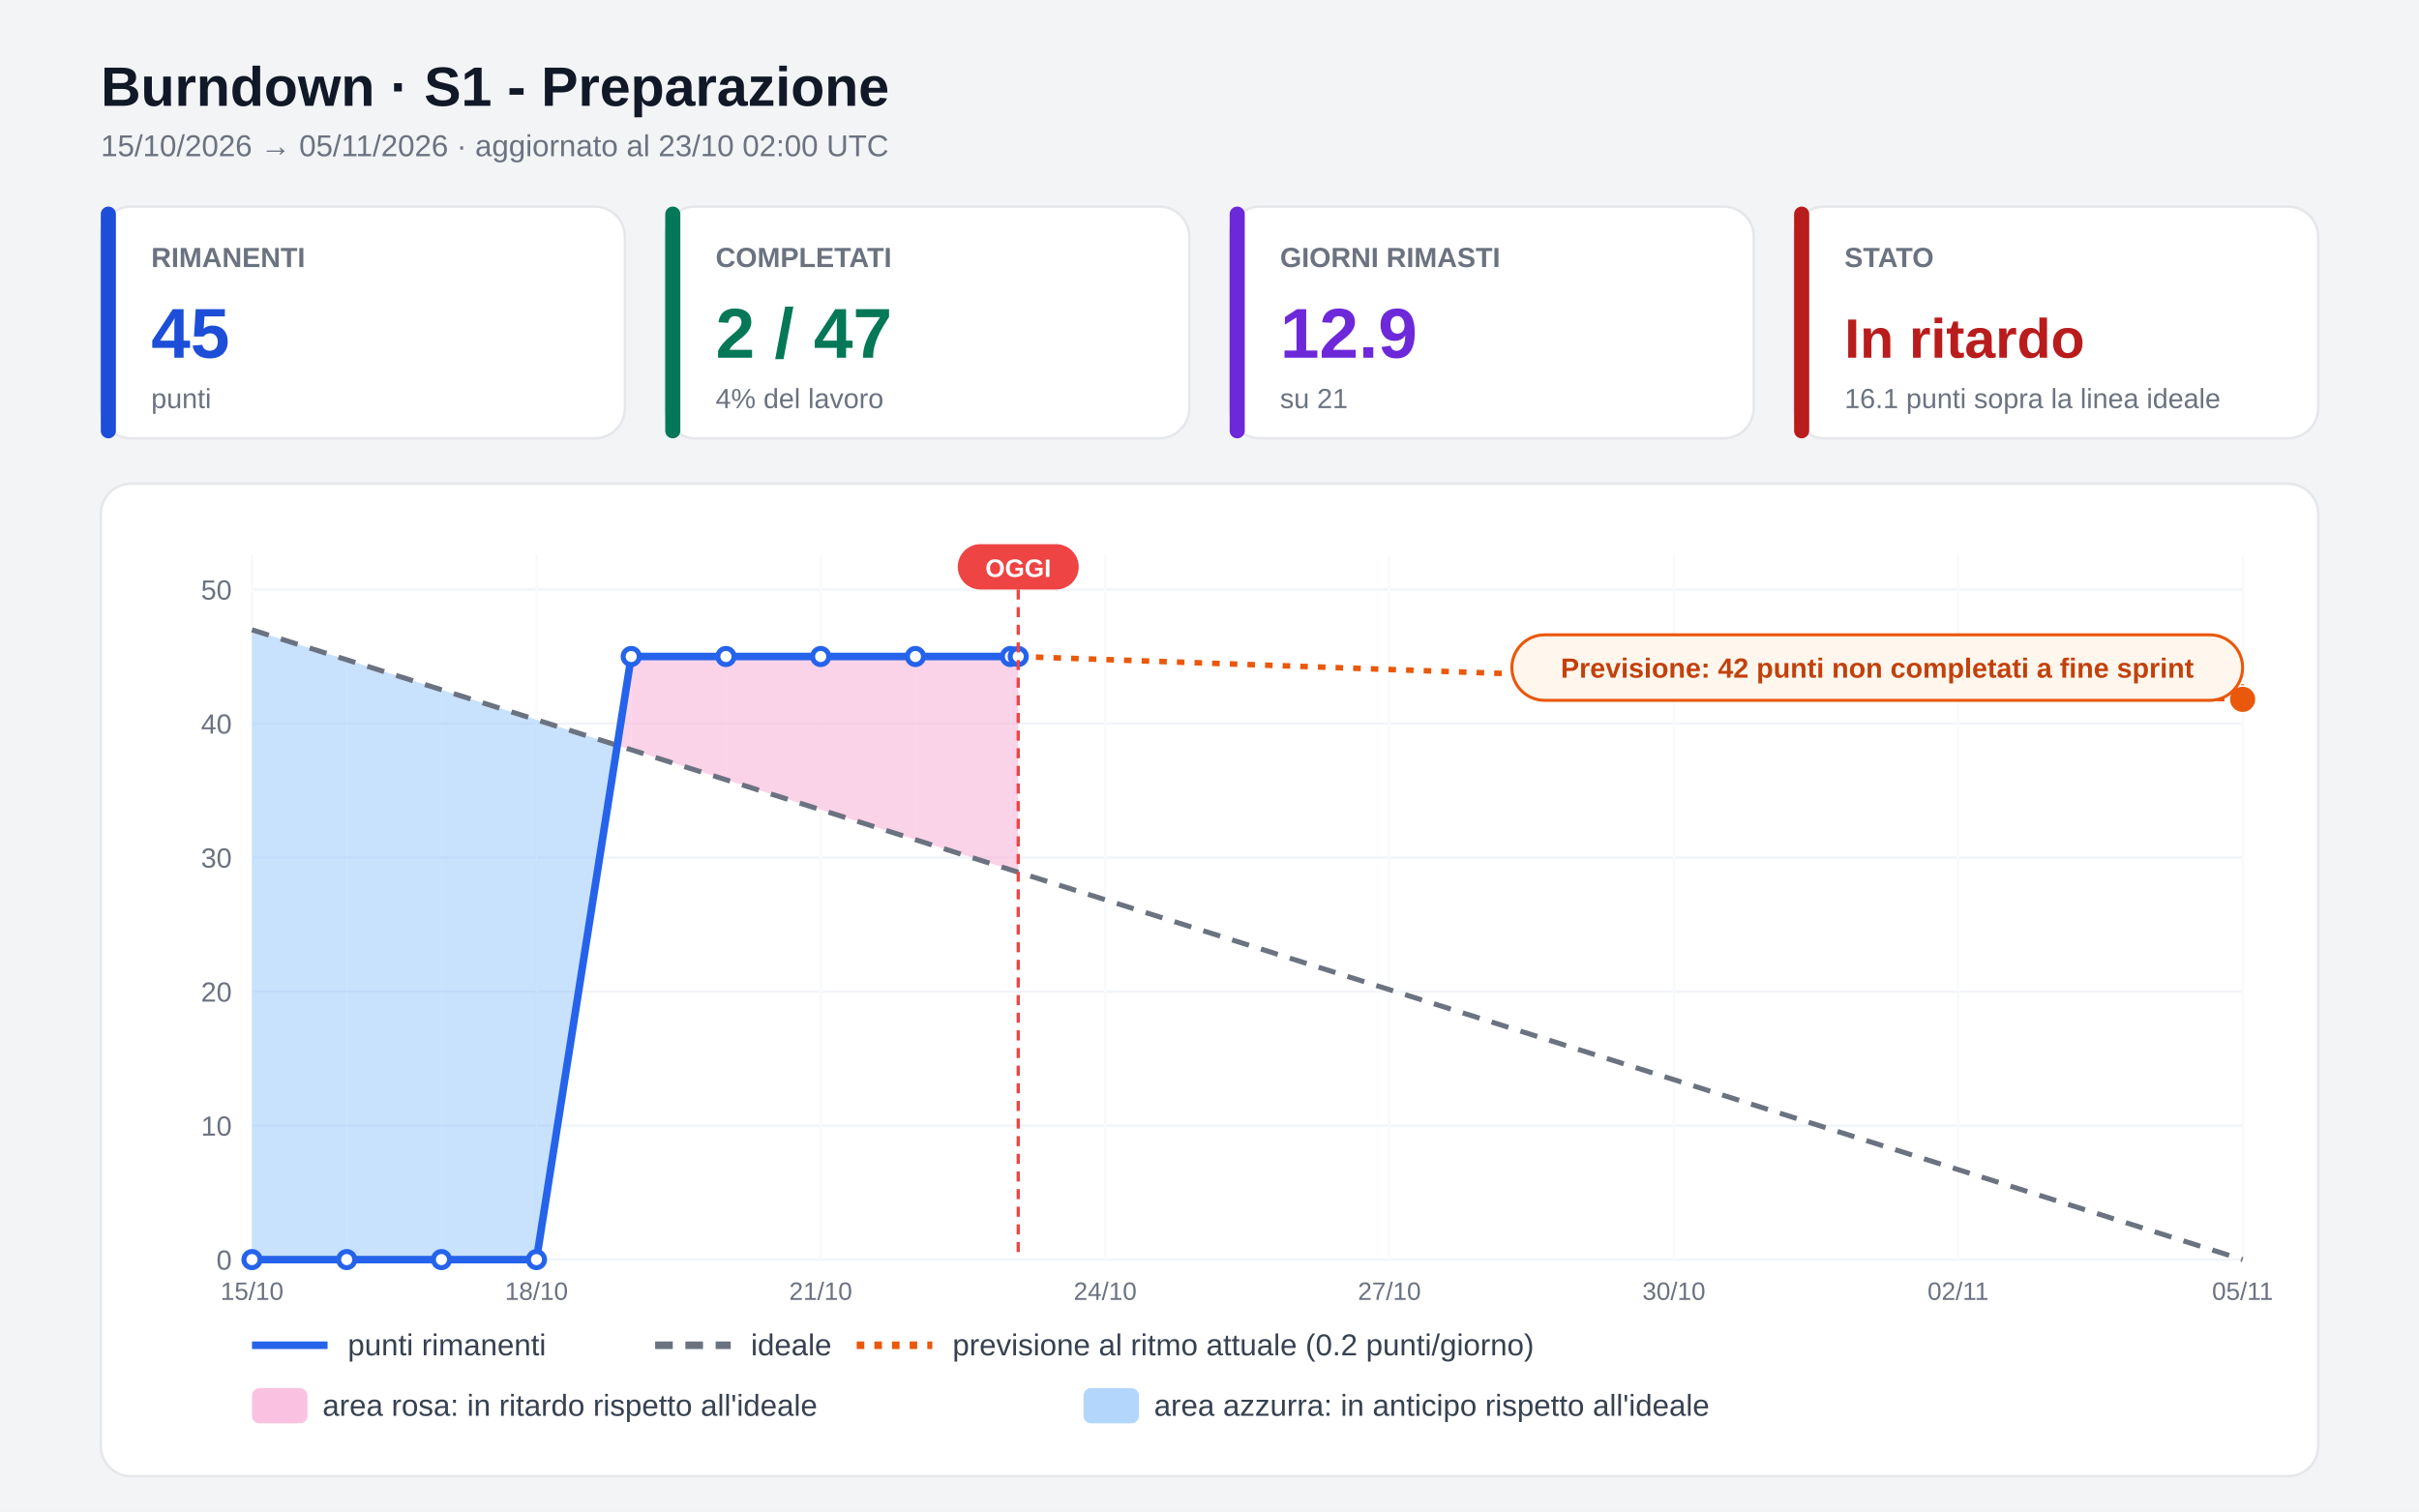
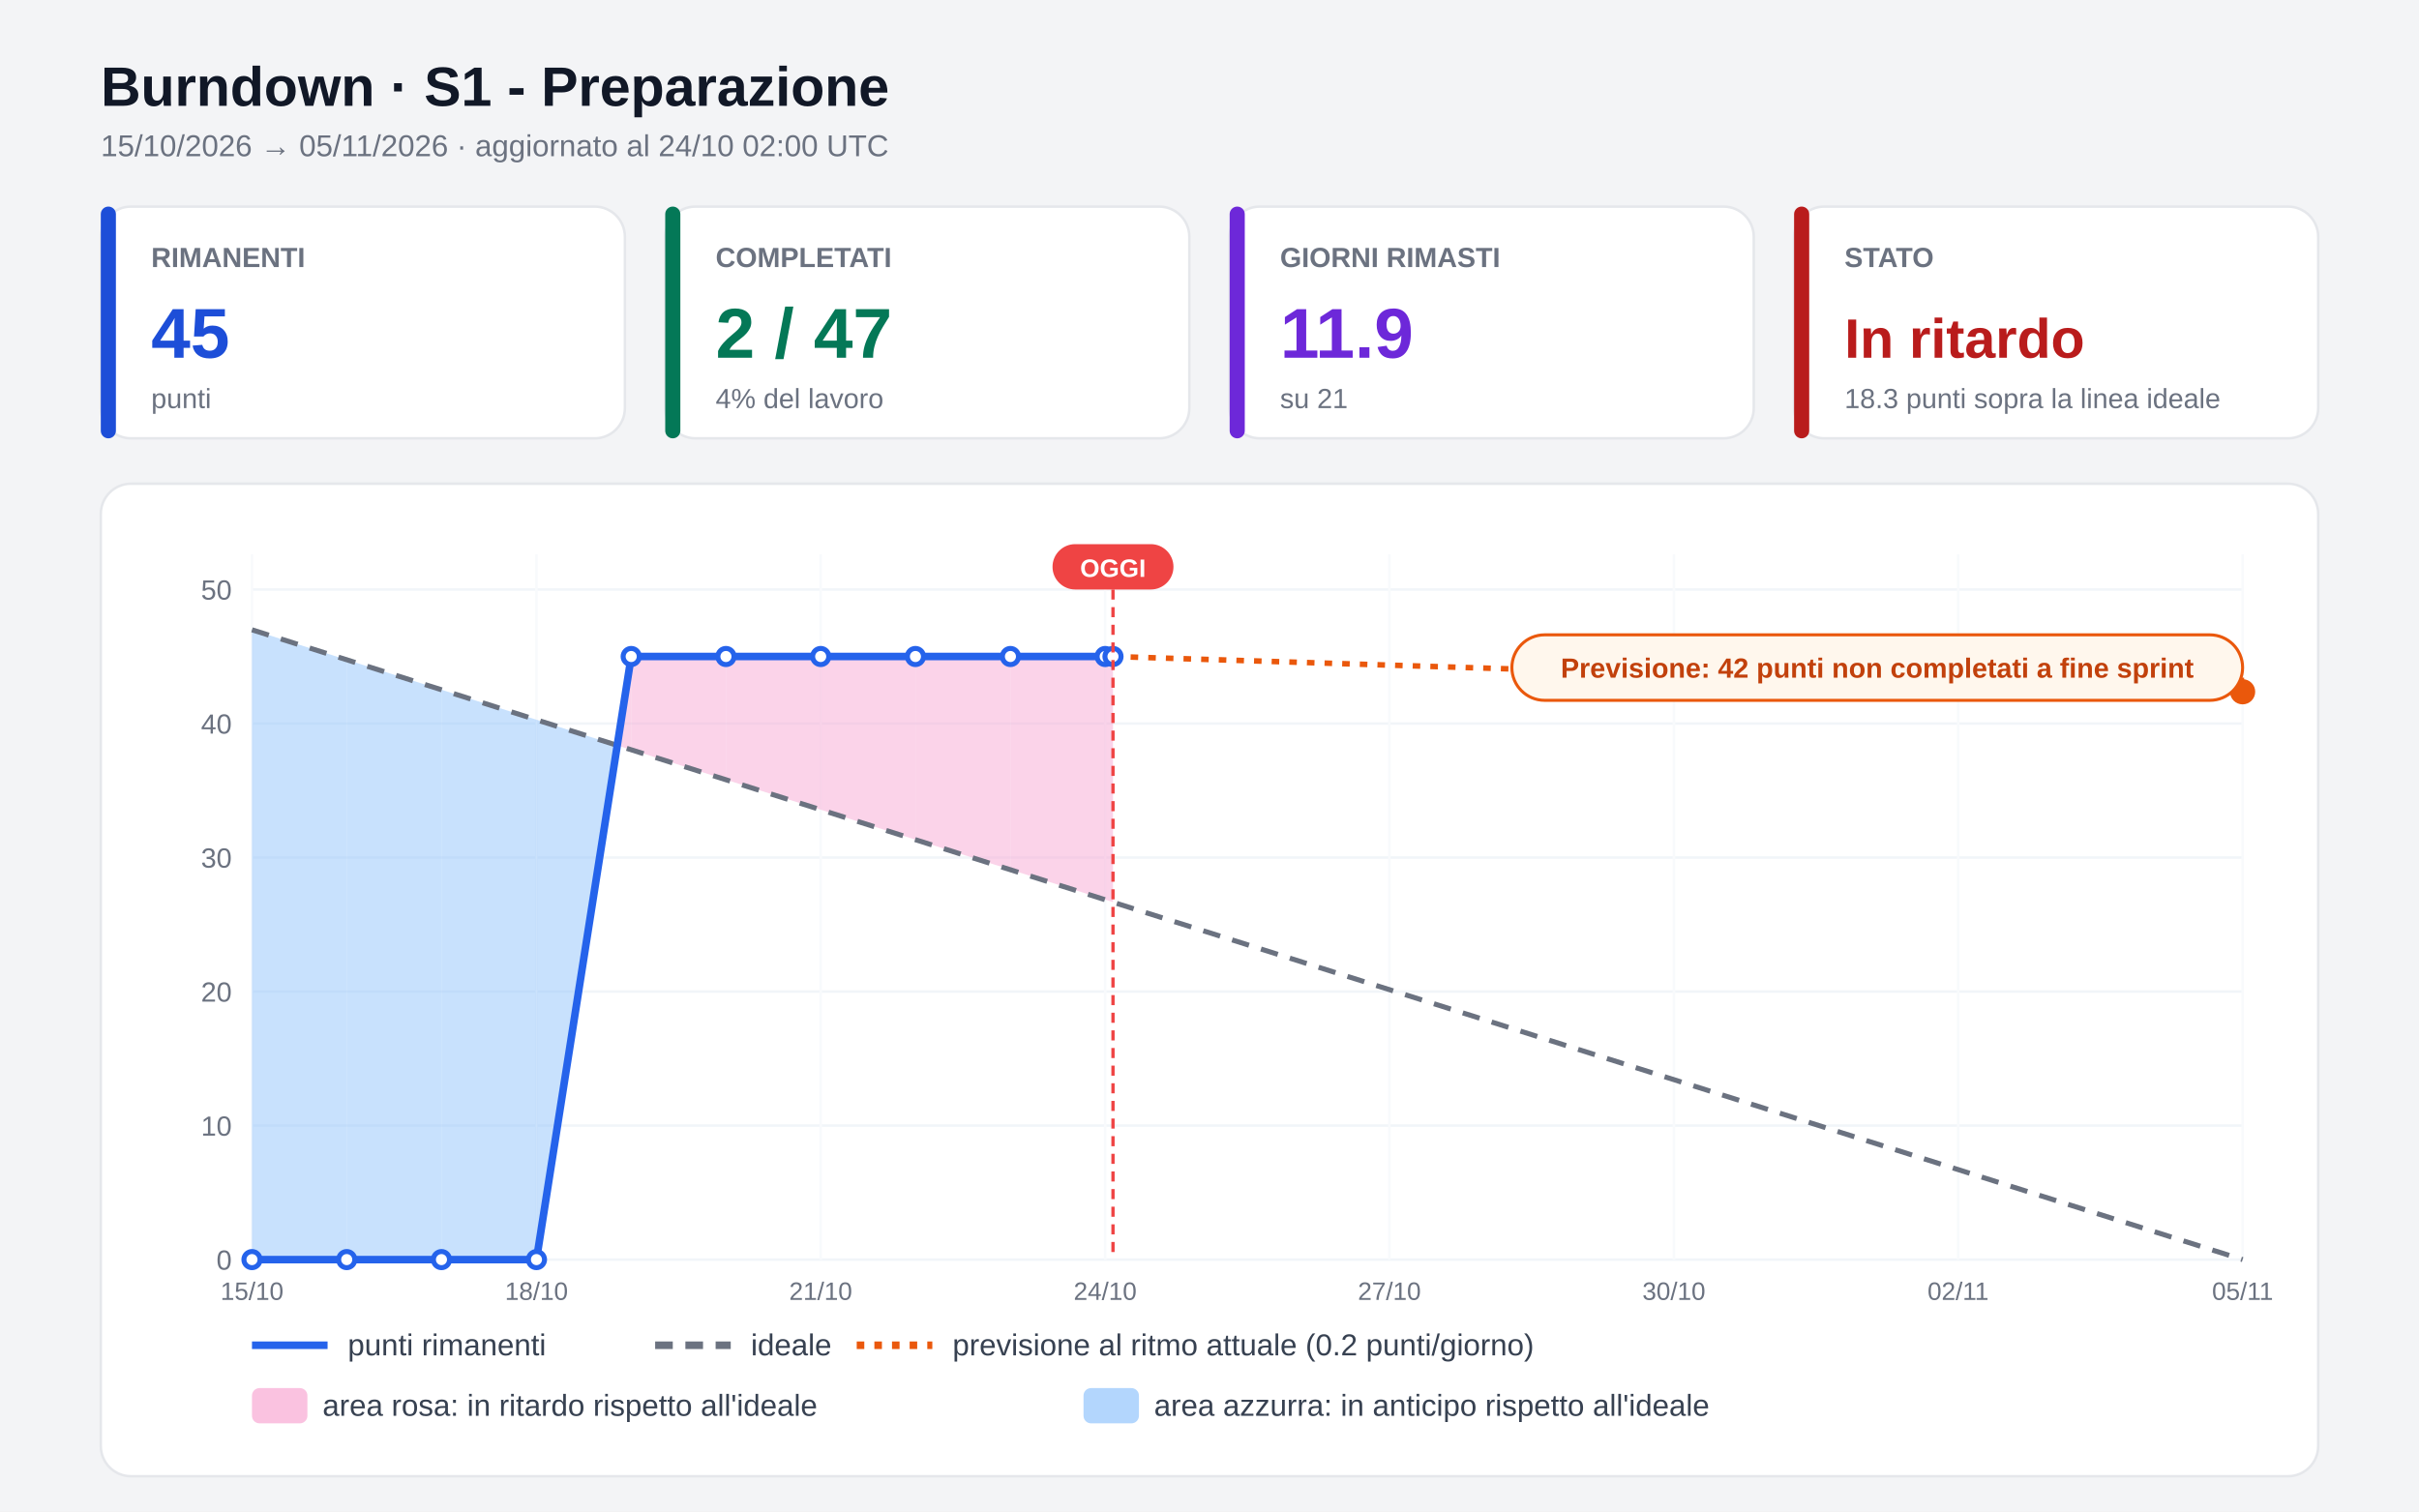
<svg xmlns="http://www.w3.org/2000/svg" viewBox="0 0 960 600" width="960" height="600" font-family="Arial">
  <rect width="960" height="600" fill="#f3f4f6" />
  <text x="40.0" y="42.0" font-size="22" text-anchor="start" fill="#111827" font-weight="bold">Burndown · S1 - Preparazione</text>
-   <text x="40.0" y="62.0" font-size="12" text-anchor="start" fill="#6b7280" font-weight="normal">15/10/2026 → 05/11/2026 · aggiornato al 23/10 02:00 UTC</text>
+   <text x="40.0" y="62.0" font-size="12" text-anchor="start" fill="#6b7280" font-weight="normal">15/10/2026 → 05/11/2026 · aggiornato al 24/10 02:00 UTC</text>
  <rect x="40.0" y="82.0" width="208.0" height="92.0" rx="12" fill="#ffffff" fill-opacity="1.0" stroke="#e5e7eb" stroke-width="1" />
  <rect x="40.0" y="82.0" width="6.0" height="92.0" rx="3" fill="#1d4ed8" fill-opacity="1.0" stroke="none" stroke-width="1" />
  <text x="60.0" y="106.0" font-size="11" text-anchor="start" fill="#6b7280" font-weight="bold">RIMANENTI</text>
  <text x="60.0" y="142.0" font-size="28" text-anchor="start" fill="#1d4ed8" font-weight="bold">45</text>
  <text x="60.0" y="162.0" font-size="11" text-anchor="start" fill="#6b7280" font-weight="normal">punti</text>
  <rect x="264.0" y="82.0" width="208.0" height="92.0" rx="12" fill="#ffffff" fill-opacity="1.0" stroke="#e5e7eb" stroke-width="1" />
  <rect x="264.0" y="82.0" width="6.0" height="92.0" rx="3" fill="#047857" fill-opacity="1.0" stroke="none" stroke-width="1" />
  <text x="284.0" y="106.0" font-size="11" text-anchor="start" fill="#6b7280" font-weight="bold">COMPLETATI</text>
  <text x="284.0" y="142.0" font-size="28" text-anchor="start" fill="#047857" font-weight="bold">2 / 47</text>
  <text x="284.0" y="162.0" font-size="11" text-anchor="start" fill="#6b7280" font-weight="normal">4% del lavoro</text>
  <rect x="488.0" y="82.0" width="208.0" height="92.0" rx="12" fill="#ffffff" fill-opacity="1.0" stroke="#e5e7eb" stroke-width="1" />
  <rect x="488.0" y="82.0" width="6.0" height="92.0" rx="3" fill="#6d28d9" fill-opacity="1.0" stroke="none" stroke-width="1" />
  <text x="508.0" y="106.0" font-size="11" text-anchor="start" fill="#6b7280" font-weight="bold">GIORNI RIMASTI</text>
-   <text x="508.0" y="142.0" font-size="28" text-anchor="start" fill="#6d28d9" font-weight="bold">12.9</text>
+   <text x="508.0" y="142.0" font-size="28" text-anchor="start" fill="#6d28d9" font-weight="bold">11.9</text>
  <text x="508.0" y="162.0" font-size="11" text-anchor="start" fill="#6b7280" font-weight="normal">su 21</text>
  <rect x="712.0" y="82.0" width="208.0" height="92.0" rx="12" fill="#ffffff" fill-opacity="1.0" stroke="#e5e7eb" stroke-width="1" />
  <rect x="712.0" y="82.0" width="6.0" height="92.0" rx="3" fill="#b91c1c" fill-opacity="1.0" stroke="none" stroke-width="1" />
  <text x="732.0" y="106.0" font-size="11" text-anchor="start" fill="#6b7280" font-weight="bold">STATO</text>
  <text x="732.0" y="142.0" font-size="22" text-anchor="start" fill="#b91c1c" font-weight="bold">In ritardo</text>
-   <text x="732.0" y="162.0" font-size="11" text-anchor="start" fill="#6b7280" font-weight="normal">16.1 punti sopra la linea ideale</text>
+   <text x="732.0" y="162.0" font-size="11" text-anchor="start" fill="#6b7280" font-weight="normal">18.3 punti sopra la linea ideale</text>
  <rect x="40.0" y="192.0" width="880.0" height="394.0" rx="12" fill="#ffffff" fill-opacity="1.0" stroke="#e5e7eb" stroke-width="1" />
  <line x1="100.0" y1="500.0" x2="890.0" y2="500.0" stroke="#f1f5f9" stroke-width="1" />
  <text x="92.0" y="504.0" font-size="11" text-anchor="end" fill="#6b7280" font-weight="normal">0</text>
  <line x1="100.0" y1="446.8" x2="890.0" y2="446.8" stroke="#f1f5f9" stroke-width="1" />
  <text x="92.0" y="450.8" font-size="11" text-anchor="end" fill="#6b7280" font-weight="normal">10</text>
  <line x1="100.0" y1="393.6" x2="890.0" y2="393.6" stroke="#f1f5f9" stroke-width="1" />
  <text x="92.0" y="397.6" font-size="11" text-anchor="end" fill="#6b7280" font-weight="normal">20</text>
  <line x1="100.0" y1="340.4" x2="890.0" y2="340.4" stroke="#f1f5f9" stroke-width="1" />
  <text x="92.0" y="344.4" font-size="11" text-anchor="end" fill="#6b7280" font-weight="normal">30</text>
  <line x1="100.0" y1="287.2" x2="890.0" y2="287.2" stroke="#f1f5f9" stroke-width="1" />
  <text x="92.0" y="291.2" font-size="11" text-anchor="end" fill="#6b7280" font-weight="normal">40</text>
  <line x1="100.0" y1="234.0" x2="890.0" y2="234.0" stroke="#f1f5f9" stroke-width="1" />
  <text x="92.0" y="238.0" font-size="11" text-anchor="end" fill="#6b7280" font-weight="normal">50</text>
  <line x1="100.0" y1="220.0" x2="100.0" y2="500.0" stroke="#f8fafc" stroke-width="1" />
  <text x="100.0" y="516.0" font-size="10" text-anchor="middle" fill="#6b7280" font-weight="normal">15/10</text>
  <line x1="212.9" y1="220.0" x2="212.9" y2="500.0" stroke="#f8fafc" stroke-width="1" />
  <text x="212.9" y="516.0" font-size="10" text-anchor="middle" fill="#6b7280" font-weight="normal">18/10</text>
  <line x1="325.7" y1="220.0" x2="325.7" y2="500.0" stroke="#f8fafc" stroke-width="1" />
  <text x="325.7" y="516.0" font-size="10" text-anchor="middle" fill="#6b7280" font-weight="normal">21/10</text>
  <line x1="438.6" y1="220.0" x2="438.6" y2="500.0" stroke="#f8fafc" stroke-width="1" />
  <text x="438.6" y="516.0" font-size="10" text-anchor="middle" fill="#6b7280" font-weight="normal">24/10</text>
  <line x1="551.4" y1="220.0" x2="551.4" y2="500.0" stroke="#f8fafc" stroke-width="1" />
  <text x="551.4" y="516.0" font-size="10" text-anchor="middle" fill="#6b7280" font-weight="normal">27/10</text>
  <line x1="664.3" y1="220.0" x2="664.3" y2="500.0" stroke="#f8fafc" stroke-width="1" />
  <text x="664.3" y="516.0" font-size="10" text-anchor="middle" fill="#6b7280" font-weight="normal">30/10</text>
  <line x1="777.1" y1="220.0" x2="777.1" y2="500.0" stroke="#f8fafc" stroke-width="1" />
  <text x="777.1" y="516.0" font-size="10" text-anchor="middle" fill="#6b7280" font-weight="normal">02/11</text>
  <line x1="890.0" y1="220.0" x2="890.0" y2="500.0" stroke="#f8fafc" stroke-width="1" />
  <text x="890.0" y="516.0" font-size="10" text-anchor="middle" fill="#6b7280" font-weight="normal">05/11</text>
  <polygon points="100.0,500.0 137.6,500.0 137.6,261.9 100.0,250.0" fill="#93c5fd" fill-opacity="0.5" stroke="none" stroke-width="1.5" stroke-linejoin="round" />
  <polygon points="137.6,500.0 175.2,500.0 175.2,273.8 137.6,261.9" fill="#93c5fd" fill-opacity="0.5" stroke="none" stroke-width="1.5" stroke-linejoin="round" />
  <polygon points="175.2,500.0 212.9,500.0 212.9,285.7 175.2,273.8" fill="#93c5fd" fill-opacity="0.5" stroke="none" stroke-width="1.5" stroke-linejoin="round" />
  <polygon points="212.9,500.0 244.9,295.9 212.9,285.7" fill="#93c5fd" fill-opacity="0.5" stroke="none" stroke-width="1.5" stroke-linejoin="round" />
  <polygon points="244.9,295.9 250.5,260.6 250.5,297.6" fill="#f9a8d4" fill-opacity="0.5" stroke="none" stroke-width="1.5" stroke-linejoin="round" />
  <polygon points="250.5,260.6 288.1,260.6 288.1,309.5 250.5,297.6" fill="#f9a8d4" fill-opacity="0.5" stroke="none" stroke-width="1.5" stroke-linejoin="round" />
  <polygon points="288.1,260.6 325.7,260.6 325.7,321.4 288.1,309.5" fill="#f9a8d4" fill-opacity="0.5" stroke="none" stroke-width="1.5" stroke-linejoin="round" />
  <polygon points="325.7,260.6 363.3,260.6 363.3,333.3 325.7,321.4" fill="#f9a8d4" fill-opacity="0.5" stroke="none" stroke-width="1.5" stroke-linejoin="round" />
  <polygon points="363.3,260.6 401.0,260.6 401.0,345.2 363.3,333.3" fill="#f9a8d4" fill-opacity="0.5" stroke="none" stroke-width="1.5" stroke-linejoin="round" />
-   <polygon points="401.0,260.6 404.1,260.6 404.1,346.2 401.0,345.2" fill="#f9a8d4" fill-opacity="0.5" stroke="none" stroke-width="1.5" stroke-linejoin="round" />
+   <polygon points="401.0,260.6 438.6,260.6 438.6,357.1 401.0,345.2" fill="#f9a8d4" fill-opacity="0.5" stroke="none" stroke-width="1.5" stroke-linejoin="round" />
+   <polygon points="438.6,260.6 441.7,260.6 441.7,358.1 438.6,357.1" fill="#f9a8d4" fill-opacity="0.5" stroke="none" stroke-width="1.5" stroke-linejoin="round" />
  <polyline points="100.0,250.0 890.0,500.0" fill="none" fill-opacity="1.0" stroke="#6b7280" stroke-width="2" stroke-linejoin="round" stroke-dasharray="7 5" />
-   <polyline points="404.1,260.6 890.0,277.6" fill="none" fill-opacity="1.0" stroke="#ea580c" stroke-width="2.2" stroke-linejoin="round" stroke-dasharray="3 4" />
-   <polyline points="100.0,500.0 137.6,500.0 175.2,500.0 212.9,500.0 250.5,260.6 288.1,260.6 325.7,260.6 363.3,260.6 401.0,260.6 404.1,260.6" fill="none" fill-opacity="1.0" stroke="#2563eb" stroke-width="3" stroke-linejoin="round" />
+   <polyline points="441.7,260.6 890.0,274.6" fill="none" fill-opacity="1.0" stroke="#ea580c" stroke-width="2.2" stroke-linejoin="round" stroke-dasharray="3 4" />
+   <polyline points="100.0,500.0 137.6,500.0 175.2,500.0 212.9,500.0 250.5,260.6 288.1,260.6 325.7,260.6 363.3,260.6 401.0,260.6 438.6,260.6 441.7,260.6" fill="none" fill-opacity="1.0" stroke="#2563eb" stroke-width="3" stroke-linejoin="round" />
  <circle cx="100.0" cy="500.0" r="3.2" fill="#ffffff" stroke="#2563eb" stroke-width="2" />
  <circle cx="137.6" cy="500.0" r="3.2" fill="#ffffff" stroke="#2563eb" stroke-width="2" />
  <circle cx="175.2" cy="500.0" r="3.2" fill="#ffffff" stroke="#2563eb" stroke-width="2" />
  <circle cx="212.9" cy="500.0" r="3.2" fill="#ffffff" stroke="#2563eb" stroke-width="2" />
  <circle cx="250.5" cy="260.6" r="3.2" fill="#ffffff" stroke="#2563eb" stroke-width="2" />
  <circle cx="288.1" cy="260.6" r="3.2" fill="#ffffff" stroke="#2563eb" stroke-width="2" />
  <circle cx="325.7" cy="260.6" r="3.2" fill="#ffffff" stroke="#2563eb" stroke-width="2" />
  <circle cx="363.3" cy="260.6" r="3.2" fill="#ffffff" stroke="#2563eb" stroke-width="2" />
  <circle cx="401.0" cy="260.6" r="3.2" fill="#ffffff" stroke="#2563eb" stroke-width="2" />
-   <circle cx="404.1" cy="260.6" r="3.2" fill="#ffffff" stroke="#2563eb" stroke-width="2" />
-   <line x1="404.1" y1="220.0" x2="404.1" y2="500.0" stroke="#ef4444" stroke-width="1.3" stroke-dasharray="4 3" />
-   <rect x="380.1" y="216.0" width="48.0" height="18.0" rx="9" fill="#ef4444" fill-opacity="1.0" stroke="none" stroke-width="1" />
-   <text x="404.1" y="229.0" font-size="10" text-anchor="middle" fill="#ffffff" font-weight="bold">OGGI</text>
-   <circle cx="890.0" cy="277.6" r="5" fill="#ea580c" />
-   <line x1="890.0" y1="278.0" x2="890.0" y2="271.6" stroke="#ea580c" stroke-width="1.2" stroke-dasharray="3 3" />
+   <circle cx="438.6" cy="260.6" r="3.2" fill="#ffffff" stroke="#2563eb" stroke-width="2" />
+   <circle cx="441.7" cy="260.6" r="3.2" fill="#ffffff" stroke="#2563eb" stroke-width="2" />
+   <line x1="441.7" y1="220.0" x2="441.7" y2="500.0" stroke="#ef4444" stroke-width="1.3" stroke-dasharray="4 3" />
+   <rect x="417.7" y="216.0" width="48.0" height="18.0" rx="9" fill="#ef4444" fill-opacity="1.0" stroke="none" stroke-width="1" />
+   <text x="441.7" y="229.0" font-size="10" text-anchor="middle" fill="#ffffff" font-weight="bold">OGGI</text>
+   <circle cx="890.0" cy="274.6" r="5" fill="#ea580c" />
+   <line x1="890.0" y1="278.0" x2="890.0" y2="268.6" stroke="#ea580c" stroke-width="1.2" stroke-dasharray="3 3" />
  <rect x="600.0" y="252.0" width="290.0" height="26.0" rx="13" fill="#fff7ed" fill-opacity="1.0" stroke="#ea580c" stroke-width="1.2" />
  <text x="745.0" y="269.0" font-size="11" text-anchor="middle" fill="#c2410c" font-weight="bold">Previsione: 42 punti non completati a fine sprint</text>
  <line x1="100.0" y1="534.0" x2="130.0" y2="534.0" stroke="#2563eb" stroke-width="3" />
  <text x="138.0" y="538.0" font-size="12" text-anchor="start" fill="#374151" font-weight="normal">punti rimanenti</text>
  <line x1="260.0" y1="534.0" x2="290.0" y2="534.0" stroke="#6b7280" stroke-width="3" stroke-dasharray="7 5" />
  <text x="298.0" y="538.0" font-size="12" text-anchor="start" fill="#374151" font-weight="normal">ideale</text>
  <line x1="340.0" y1="534.0" x2="370.0" y2="534.0" stroke="#ea580c" stroke-width="3" stroke-dasharray="3 4" />
  <text x="378.0" y="538.0" font-size="12" text-anchor="start" fill="#374151" font-weight="normal">previsione al ritmo attuale (0.2 punti/giorno)</text>
  <rect x="100.0" y="551.0" width="22.0" height="14.0" rx="3" fill="#f9a8d4" fill-opacity="0.7" stroke="none" stroke-width="1" />
  <text x="128.0" y="562.0" font-size="12" text-anchor="start" fill="#374151" font-weight="normal">area rosa: in ritardo rispetto all'ideale</text>
  <rect x="430.0" y="551.0" width="22.0" height="14.0" rx="3" fill="#93c5fd" fill-opacity="0.7" stroke="none" stroke-width="1" />
  <text x="458.0" y="562.0" font-size="12" text-anchor="start" fill="#374151" font-weight="normal">area azzurra: in anticipo rispetto all'ideale</text>
</svg>
